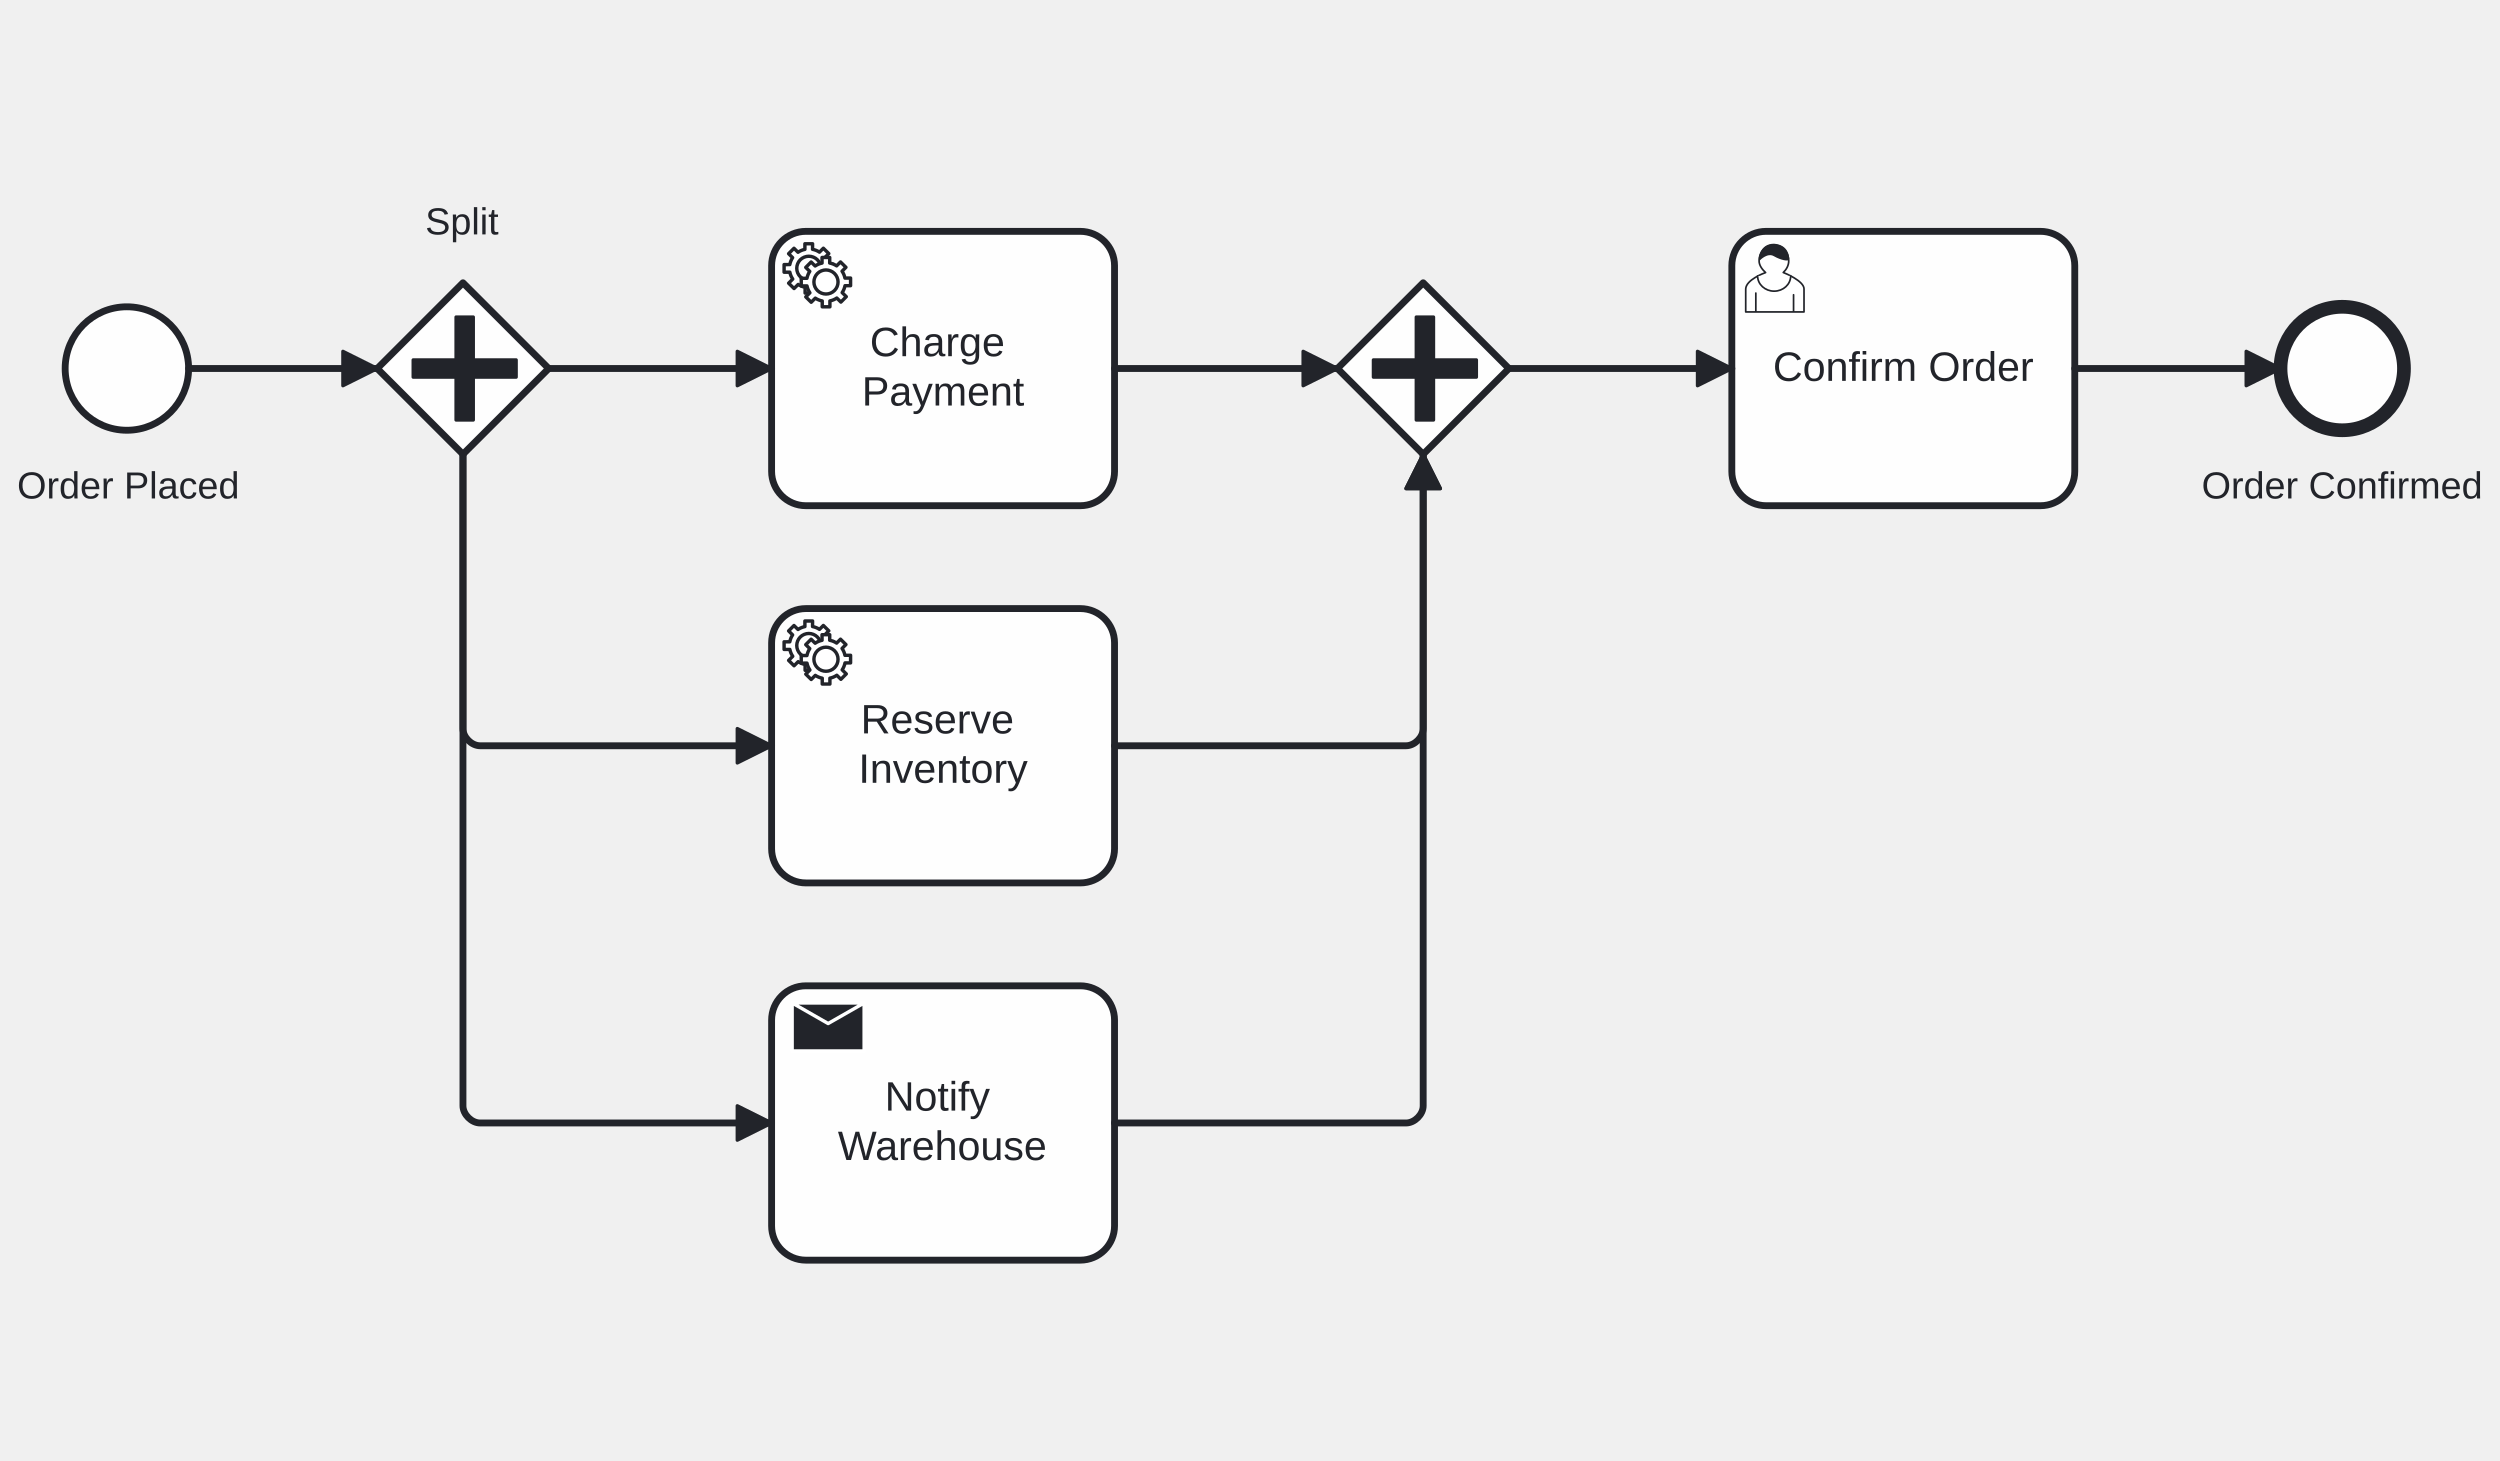
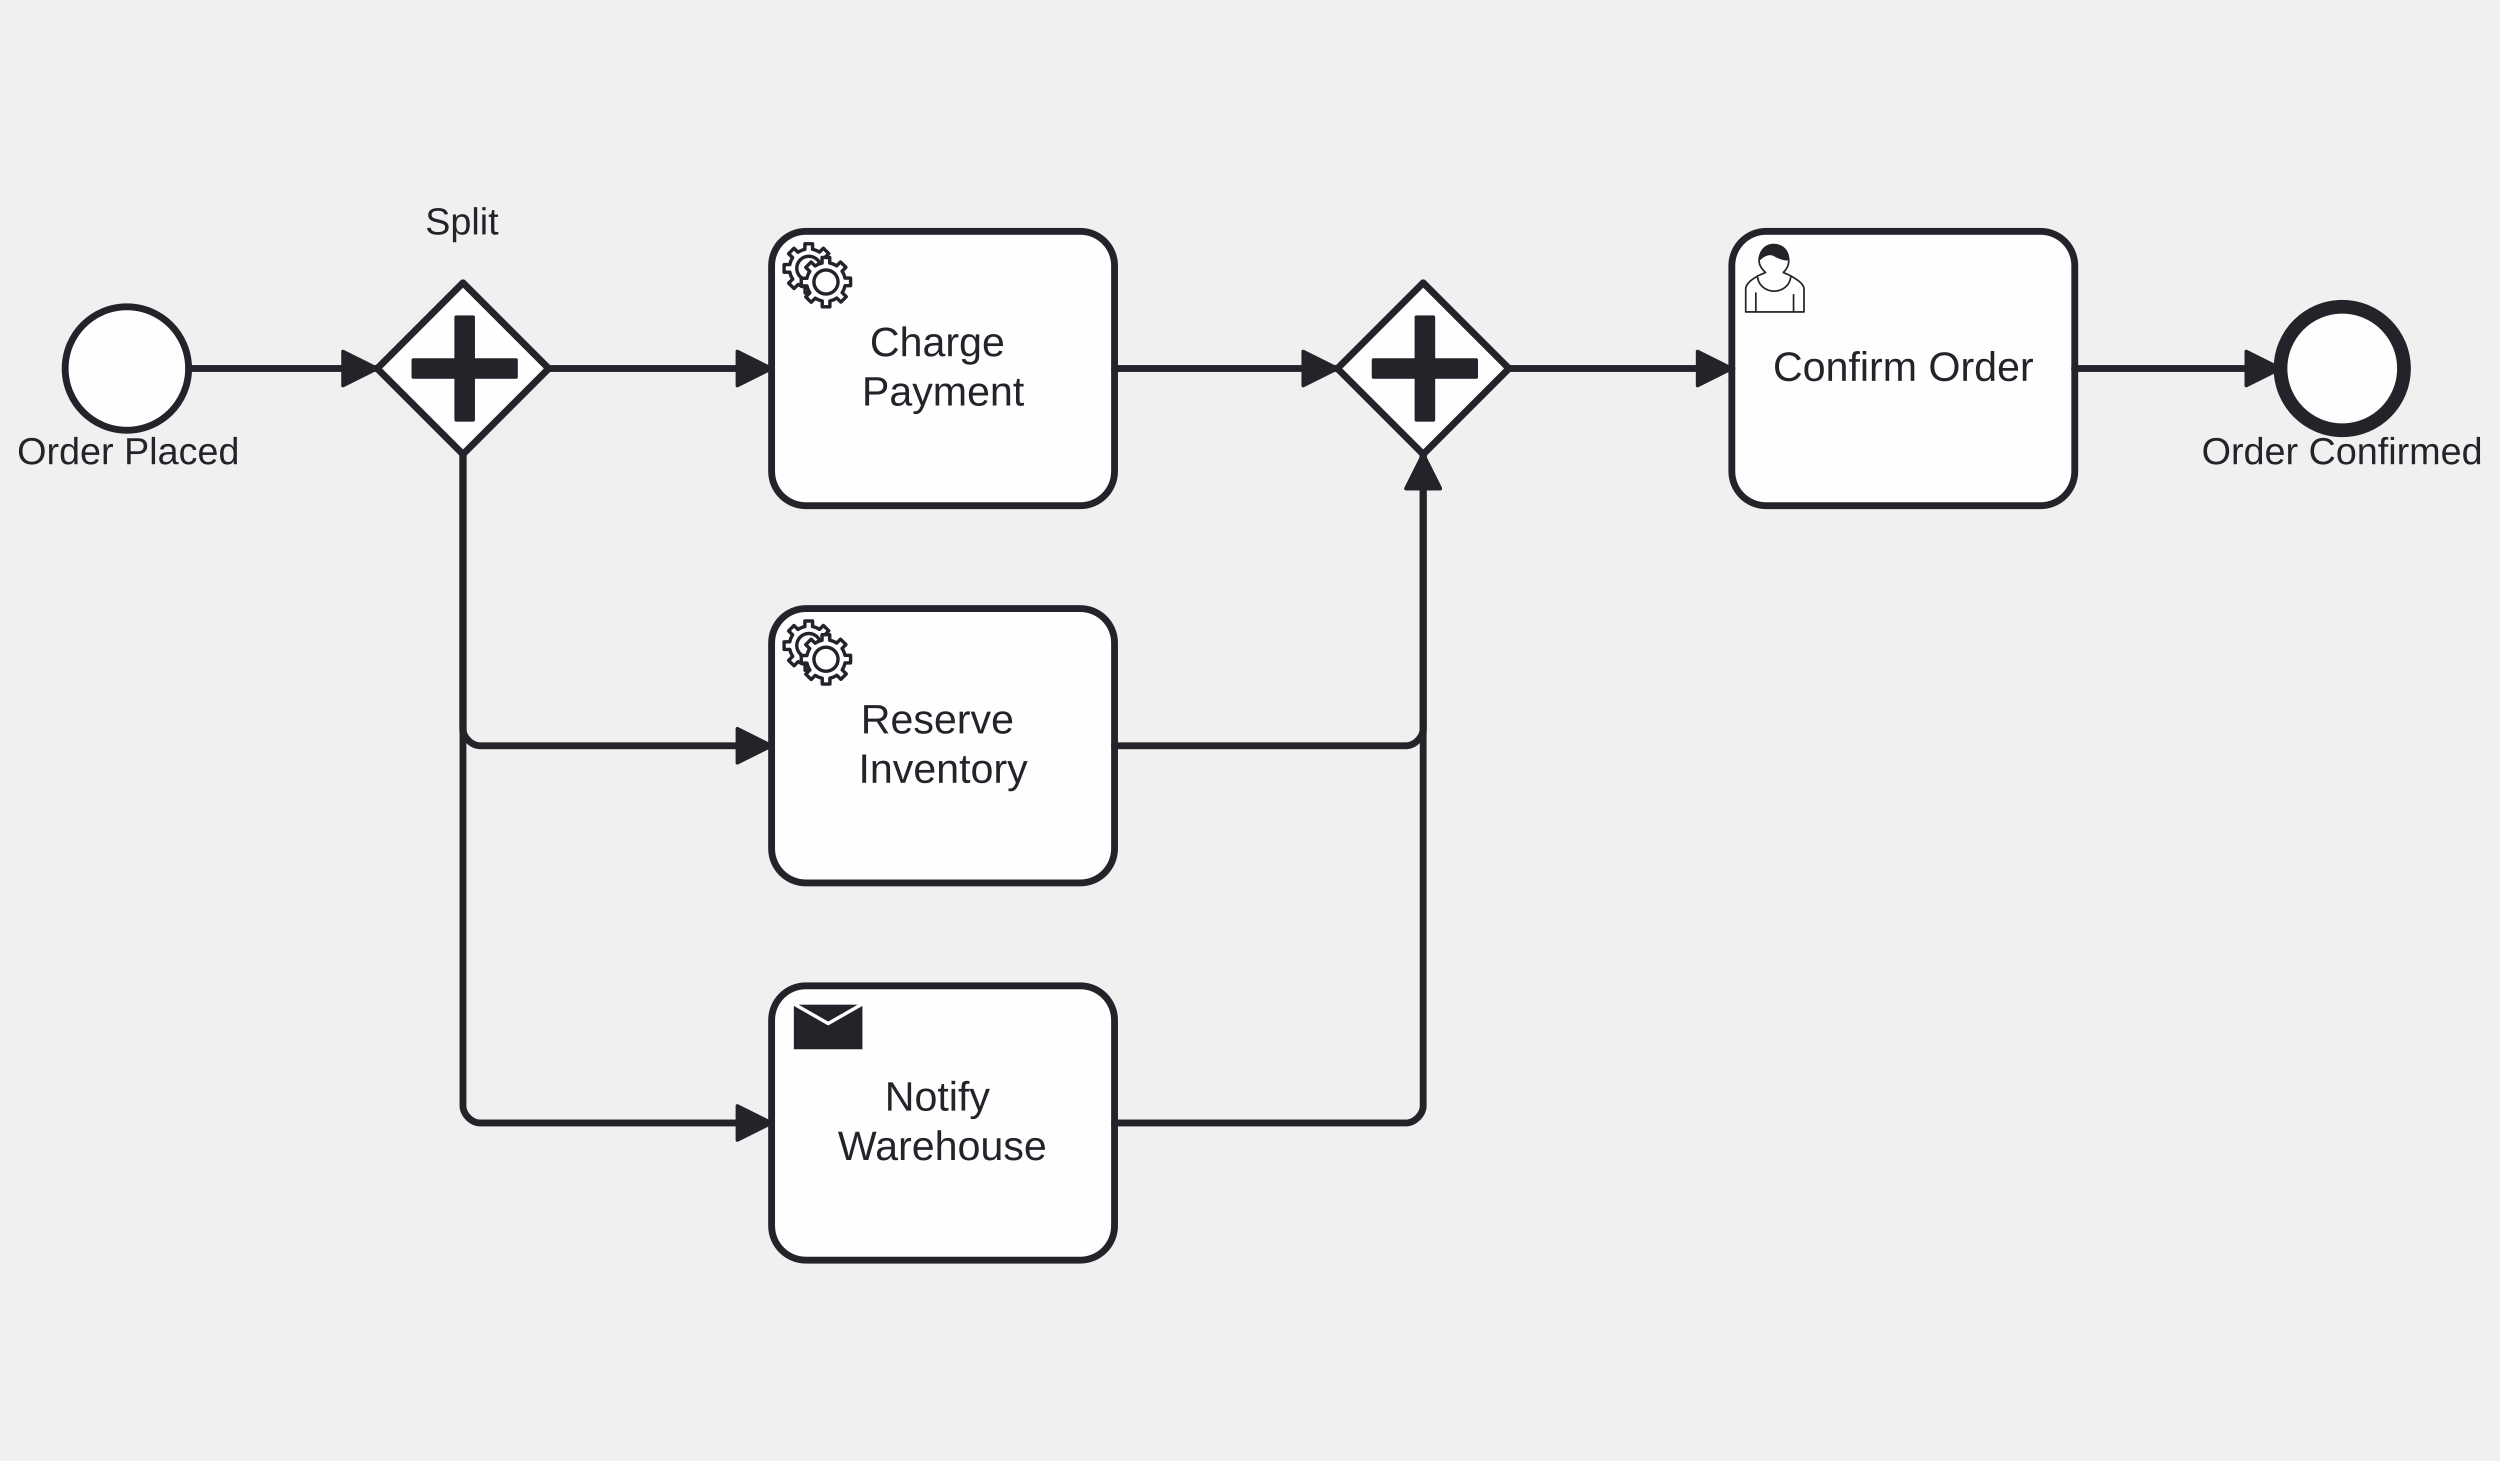
<svg xmlns="http://www.w3.org/2000/svg" width="902" height="527" viewBox="173 208 729 319" version="1.1">
  <g class="djs-group">
    <g class="djs-element djs-shape" data-element-id="Start" transform="translate(192, 244)" style="display: block;">
      <g class="djs-visual">
        <circle cx="18" cy="18" r="18" style="stroke-linecap: round; stroke-linejoin: round; stroke: hsl(225, 10%, 15%); stroke-width: 2px; fill: white; fill-opacity: 0.95;" />
      </g>
      <rect style="fill: none; stroke-opacity: 0; stroke: white; stroke-width: 15px;" class="djs-hit djs-hit-all" x="0" y="0" width="36" height="36" />
      <circle cx="18" cy="18" r="23" style="fill: none;" class="djs-outline" />
+     </g>
+   </g>
+   <g class="djs-group">
+     <g class="djs-element djs-shape" data-element-id="Start_label" transform="translate(178, 280)" style="display: block;">
+       <g class="djs-visual">
+         <text style="font-family: Arial, sans-serif; font-size: 11px; font-weight: normal; fill: hsl(225, 10%, 15%);" lineHeight="1.2" class="djs-label">
+           <tspan x="0" y="9.9">Order Placed</tspan>
+         </text>
+       </g>
+       <rect style="fill: none; stroke-opacity: 0; stroke: white; stroke-width: 15px;" class="djs-hit djs-hit-all" x="0" y="0" width="65" height="14" />
+       <rect x="-5" y="-5" rx="4" width="75" height="24" style="fill: none;" class="djs-outline" />
    </g>
  </g>
  <g class="djs-group">
    <g class="djs-element djs-shape" data-element-id="Fork" style="display: block;" transform="translate(283, 237)">
      <g class="djs-visual">
        <polygon style="stroke-linecap: round; stroke-linejoin: round; stroke: hsl(225, 10%, 15%); stroke-width: 2px; fill: white; fill-opacity: 0.95;" points="25,0 50,25 25,50 0,25" />
        <path style="fill: hsl(225, 10%, 15%); stroke-linecap: round; stroke-linejoin: round; stroke: hsl(225, 10%, 15%); stroke-width: 1px;" d="m 23,10 0,12.5 -12.5,0 0,5 12.5,0 0,12.5 5,0 0,-12.5 12.5,0 0,-5 -12.5,0 0,-12.5 -5,0 z" />
      </g>
      <rect style="fill: none; stroke-opacity: 0; stroke: white; stroke-width: 15px;" class="djs-hit djs-hit-all" x="0" y="0" width="50" height="50" />
      <rect style="transform-box: fill-box; transform: rotate(45deg); transform-origin: center; fill: none;" x="2" y="2" rx="4" width="46" height="46" class="djs-outline" />
    </g>
  </g>
  <g class="djs-group">
    <g class="djs-element djs-shape" data-element-id="Join" style="display: block;" transform="translate(563, 237)">
      <g class="djs-visual">
        <polygon style="stroke-linecap: round; stroke-linejoin: round; stroke: hsl(225, 10%, 15%); stroke-width: 2px; fill: white; fill-opacity: 0.95;" points="25,0 50,25 25,50 0,25" />
        <path style="fill: hsl(225, 10%, 15%); stroke-linecap: round; stroke-linejoin: round; stroke: hsl(225, 10%, 15%); stroke-width: 1px;" d="m 23,10 0,12.5 -12.5,0 0,5 12.5,0 0,12.5 5,0 0,-12.5 12.5,0 0,-5 -12.5,0 0,-12.5 -5,0 z" />
      </g>
      <rect style="fill: none; stroke-opacity: 0; stroke: white; stroke-width: 15px;" class="djs-hit djs-hit-all" x="0" y="0" width="50" height="50" />
      <rect style="transform-box: fill-box; transform: rotate(45deg); transform-origin: center; fill: none;" x="2" y="2" rx="4" width="46" height="46" class="djs-outline" />
    </g>
  </g>
  <g class="djs-group">
    <g class="djs-element djs-shape" data-element-id="ConfirmOrder" style="display: block;" transform="translate(678, 222)">
      <g class="djs-visual">
        <rect x="0" y="0" width="100" height="80" rx="10" ry="10" style="stroke-linecap: round; stroke-linejoin: round; stroke: hsl(225, 10%, 15%); stroke-width: 2px; fill: white; fill-opacity: 0.95;" />
        <text style="font-family: Arial, sans-serif; font-size: 12px; font-weight: normal; fill: hsl(225, 10%, 15%);" lineHeight="1.2" class="djs-label">
          <tspan x="11.996" y="43.6">Confirm Order</tspan>
        </text>
        <path style="fill: white; stroke-linecap: round; stroke-linejoin: round; stroke: hsl(225, 10%, 15%); stroke-width: 0.5px;" d="m 15,12 c 0.909,-0.845 1.594,-2.049 1.594,-3.385 0,-2.554 -1.805,-4.622 -4.357,-4.622 -2.552,0 -4.288,2.068 -4.288,4.622 0,1.348 0.974,2.562 1.896,3.405 -0.529,0.187 -5.669,2.097 -5.794,4.756 v 6.718 h 17 v -6.718 c 0,-2.298 -5.528,-4.595 -6.051,-4.776 zm -8,6 l 0,5.5 m 11,0 l 0,-5" />
        <path style="fill: white; stroke-linecap: round; stroke-linejoin: round; stroke: hsl(225, 10%, 15%); stroke-width: 0.5px;" d="m 15,12 m 2.162,1.009 c 0,2.447 -2.158,4.431 -4.821,4.431 -2.665,0 -4.822,-1.981 -4.822,-4.431 " />
        <path style="fill: hsl(225, 10%, 15%); stroke-linecap: round; stroke-linejoin: round; stroke: hsl(225, 10%, 15%); stroke-width: 0.5px;" d="m 15,12 m -6.9,-3.80 c 0,0 2.251,-2.358 4.274,-1.177 2.024,1.181 4.221,1.537 4.124,0.965 -0.098,-0.57 -0.117,-3.791 -4.191,-4.136 -3.575,0.001 -4.208,3.367 -4.207,4.348 z" />
      </g>
      <rect style="fill: none; stroke-opacity: 0; stroke: white; stroke-width: 15px;" class="djs-hit djs-hit-all" x="0" y="0" width="100" height="80" />
      <rect x="-5" y="-5" rx="14" width="110" height="90" style="fill: none;" class="djs-outline" />
    </g>
  </g>
  <g class="djs-group">
    <g class="djs-element djs-shape" data-element-id="End" style="display: block;" transform="translate(838, 244)">
      <g class="djs-visual">
        <circle cx="18" cy="18" r="18" style="stroke-linecap: round; stroke-linejoin: round; stroke: hsl(225, 10%, 15%); stroke-width: 4px; fill: white; fill-opacity: 0.95;" />
      </g>
      <rect style="fill: none; stroke-opacity: 0; stroke: white; stroke-width: 15px;" class="djs-hit djs-hit-all" x="0" y="0" width="36" height="36" />
      <circle cx="18" cy="18" r="24" style="fill: none;" class="djs-outline" />
    </g>
  </g>
  <g class="djs-group">
    <g class="djs-element djs-shape" data-element-id="ChargePayment" style="display: block;" transform="translate(398, 222)">
      <g class="djs-visual">
        <rect x="0" y="0" width="100" height="80" rx="10" ry="10" style="stroke-linecap: round; stroke-linejoin: round; stroke: hsl(225, 10%, 15%); stroke-width: 2px; fill: white; fill-opacity: 0.95;" />
        <text style="font-family: Arial, sans-serif; font-size: 12px; font-weight: normal; fill: hsl(225, 10%, 15%);" lineHeight="1.2" class="djs-label">
          <tspan x="28.658" y="36.4">Charge </tspan>
          <tspan x="26.324" y="50.8">Payment</tspan>
        </text>
        <circle cx="5" cy="5" r="5" style="stroke-linecap: round; stroke-linejoin: round; stroke: none; stroke-width: 2px; fill: white;" transform="translate(6, 6)" />
        <path style="fill: white; stroke-linecap: round; stroke-linejoin: round; stroke: hsl(225, 10%, 15%); stroke-width: 1px;" d="m 12,18 v -1.713 c 0.352,-0.07 0.704,-0.178 1.048,-0.321 0.344,-0.145 0.666,-0.321 0.966,-0.521 l 1.194,1.18 1.567,-1.577 -1.195,-1.18 c 0.403,-0.614 0.683,-1.299 0.825,-2.018 l 1.622,-0.01 v -2.22 l -1.637,0.01 c -0.073,-0.352 -0.178,-0.7 -0.324,-1.044 -0.145,-0.344 -0.321,-0.664 -0.523,-0.962 l 1.131,-1.136 -1.583,-1.563 -1.13,1.136 c -0.614,-0.401 -1.303,-0.681 -2.023,-0.822 l 0.009,-1.619 h -2.241 l 0.004,1.631 c -0.354,0.074 -0.705,0.18 -1.05,0.324 -0.344,0.144 -0.665,0.321 -0.964,0.52 l -1.17,-1.158 -1.567,1.579 1.168,1.157 c -0.403,0.613 -0.683,1.298 -0.825,2.017 l -1.659,0.003 v 2.222 l 1.672,-0.006 c 0.073,0.351 0.18,0.702 0.324,1.045 0.145,0.344 0.321,0.664 0.523,0.961 l -1.199,1.197 1.584,1.56 1.196,-1.193 c 0.614,0.403 1.303,0.682 2.023,0.823 l 7.19e-4,1.699 h 2.227 z m 0.221,-3.996 c -1.789,0.75 -3.858,-0.093 -4.61,-1.874 -0.752,-1.783 0.091,-3.846 1.88,-4.596 1.788,-0.749 3.857,0.093 4.609,1.874 0.752,1.782 -0.091,3.846 -1.88,4.596 z" />
        <circle cx="5" cy="5" r="5" style="stroke-linecap: round; stroke-linejoin: round; stroke: none; stroke-width: 2px; fill: white;" transform="translate(11, 10)" />
        <path style="fill: white; stroke-linecap: round; stroke-linejoin: round; stroke: hsl(225, 10%, 15%); stroke-width: 1px;" d="m 17,22 v -1.713 c 0.352,-0.07 0.704,-0.178 1.048,-0.321 0.344,-0.145 0.666,-0.321 0.966,-0.521 l 1.194,1.18 1.567,-1.577 -1.195,-1.18 c 0.403,-0.614 0.683,-1.299 0.825,-2.018 l 1.622,-0.01 v -2.22 l -1.637,0.01 c -0.073,-0.352 -0.178,-0.7 -0.324,-1.044 -0.145,-0.344 -0.321,-0.664 -0.523,-0.962 l 1.131,-1.136 -1.583,-1.563 -1.13,1.136 c -0.614,-0.401 -1.303,-0.681 -2.023,-0.822 l 0.009,-1.619 h -2.241 l 0.004,1.631 c -0.354,0.074 -0.705,0.18 -1.05,0.324 -0.344,0.144 -0.665,0.321 -0.964,0.52 l -1.17,-1.158 -1.567,1.579 1.168,1.157 c -0.403,0.613 -0.683,1.298 -0.825,2.017 l -1.659,0.003 v 2.222 l 1.672,-0.006 c 0.073,0.351 0.18,0.702 0.324,1.045 0.145,0.344 0.321,0.664 0.523,0.961 l -1.199,1.197 1.584,1.56 1.196,-1.193 c 0.614,0.403 1.303,0.682 2.023,0.823 l 7.19e-4,1.699 h 2.227 z m 0.221,-3.996 c -1.789,0.75 -3.858,-0.093 -4.61,-1.874 -0.752,-1.783 0.091,-3.846 1.88,-4.596 1.788,-0.749 3.857,0.093 4.609,1.874 0.752,1.782 -0.091,3.846 -1.88,4.596 z" />
      </g>
      <rect style="fill: none; stroke-opacity: 0; stroke: white; stroke-width: 15px;" class="djs-hit djs-hit-all" x="0" y="0" width="100" height="80" />
      <rect x="-5" y="-5" rx="14" width="110" height="90" style="fill: none;" class="djs-outline" />
    </g>
  </g>
  <g class="djs-group">
    <g class="djs-element djs-shape" data-element-id="ReserveInventory" style="display: block;" transform="translate(398, 332)">
      <g class="djs-visual">
        <rect x="0" y="0" width="100" height="80" rx="10" ry="10" style="stroke-linecap: round; stroke-linejoin: round; stroke: hsl(225, 10%, 15%); stroke-width: 2px; fill: white; fill-opacity: 0.95;" />
        <text style="font-family: Arial, sans-serif; font-size: 12px; font-weight: normal; fill: hsl(225, 10%, 15%);" lineHeight="1.2" class="djs-label">
          <tspan x="25.994" y="36.4">Reserve </tspan>
          <tspan x="25.322" y="50.8">Inventory</tspan>
        </text>
        <circle cx="5" cy="5" r="5" style="stroke-linecap: round; stroke-linejoin: round; stroke: none; stroke-width: 2px; fill: white;" transform="translate(6, 6)" />
        <path style="fill: white; stroke-linecap: round; stroke-linejoin: round; stroke: hsl(225, 10%, 15%); stroke-width: 1px;" d="m 12,18 v -1.713 c 0.352,-0.07 0.704,-0.178 1.048,-0.321 0.344,-0.145 0.666,-0.321 0.966,-0.521 l 1.194,1.18 1.567,-1.577 -1.195,-1.18 c 0.403,-0.614 0.683,-1.299 0.825,-2.018 l 1.622,-0.01 v -2.22 l -1.637,0.01 c -0.073,-0.352 -0.178,-0.7 -0.324,-1.044 -0.145,-0.344 -0.321,-0.664 -0.523,-0.962 l 1.131,-1.136 -1.583,-1.563 -1.13,1.136 c -0.614,-0.401 -1.303,-0.681 -2.023,-0.822 l 0.009,-1.619 h -2.241 l 0.004,1.631 c -0.354,0.074 -0.705,0.18 -1.05,0.324 -0.344,0.144 -0.665,0.321 -0.964,0.52 l -1.17,-1.158 -1.567,1.579 1.168,1.157 c -0.403,0.613 -0.683,1.298 -0.825,2.017 l -1.659,0.003 v 2.222 l 1.672,-0.006 c 0.073,0.351 0.18,0.702 0.324,1.045 0.145,0.344 0.321,0.664 0.523,0.961 l -1.199,1.197 1.584,1.56 1.196,-1.193 c 0.614,0.403 1.303,0.682 2.023,0.823 l 7.19e-4,1.699 h 2.227 z m 0.221,-3.996 c -1.789,0.75 -3.858,-0.093 -4.61,-1.874 -0.752,-1.783 0.091,-3.846 1.88,-4.596 1.788,-0.749 3.857,0.093 4.609,1.874 0.752,1.782 -0.091,3.846 -1.88,4.596 z" />
        <circle cx="5" cy="5" r="5" style="stroke-linecap: round; stroke-linejoin: round; stroke: none; stroke-width: 2px; fill: white;" transform="translate(11, 10)" />
        <path style="fill: white; stroke-linecap: round; stroke-linejoin: round; stroke: hsl(225, 10%, 15%); stroke-width: 1px;" d="m 17,22 v -1.713 c 0.352,-0.07 0.704,-0.178 1.048,-0.321 0.344,-0.145 0.666,-0.321 0.966,-0.521 l 1.194,1.18 1.567,-1.577 -1.195,-1.18 c 0.403,-0.614 0.683,-1.299 0.825,-2.018 l 1.622,-0.01 v -2.22 l -1.637,0.01 c -0.073,-0.352 -0.178,-0.7 -0.324,-1.044 -0.145,-0.344 -0.321,-0.664 -0.523,-0.962 l 1.131,-1.136 -1.583,-1.563 -1.13,1.136 c -0.614,-0.401 -1.303,-0.681 -2.023,-0.822 l 0.009,-1.619 h -2.241 l 0.004,1.631 c -0.354,0.074 -0.705,0.18 -1.05,0.324 -0.344,0.144 -0.665,0.321 -0.964,0.52 l -1.17,-1.158 -1.567,1.579 1.168,1.157 c -0.403,0.613 -0.683,1.298 -0.825,2.017 l -1.659,0.003 v 2.222 l 1.672,-0.006 c 0.073,0.351 0.18,0.702 0.324,1.045 0.145,0.344 0.321,0.664 0.523,0.961 l -1.199,1.197 1.584,1.56 1.196,-1.193 c 0.614,0.403 1.303,0.682 2.023,0.823 l 7.19e-4,1.699 h 2.227 z m 0.221,-3.996 c -1.789,0.75 -3.858,-0.093 -4.61,-1.874 -0.752,-1.783 0.091,-3.846 1.88,-4.596 1.788,-0.749 3.857,0.093 4.609,1.874 0.752,1.782 -0.091,3.846 -1.88,4.596 z" />
      </g>
      <rect style="fill: none; stroke-opacity: 0; stroke: white; stroke-width: 15px;" class="djs-hit djs-hit-all" x="0" y="0" width="100" height="80" />
      <rect x="-5" y="-5" rx="14" width="110" height="90" style="fill: none;" class="djs-outline" />
    </g>
  </g>
  <g class="djs-group">
    <g class="djs-element djs-shape" data-element-id="NotifyWarehouse" style="display: block;" transform="translate(398, 442)">
      <g class="djs-visual">
        <rect x="0" y="0" width="100" height="80" rx="10" ry="10" style="stroke-linecap: round; stroke-linejoin: round; stroke: hsl(225, 10%, 15%); stroke-width: 2px; fill: white; fill-opacity: 0.95;" />
        <text style="font-family: Arial, sans-serif; font-size: 12px; font-weight: normal; fill: hsl(225, 10%, 15%);" lineHeight="1.2" class="djs-label">
          <tspan x="32.996" y="36.4">Notify </tspan>
          <tspan x="19.322" y="50.8">Warehouse</tspan>
        </text>
        <path style="fill: hsl(225, 10%, 15%); stroke-linecap: round; stroke-linejoin: round; stroke: white; stroke-width: 1px;" d="m 5.985,4.998 l 0,14 l 21,0 l 0,-14 z l 10.5,6 l 10.5,-6" />
      </g>
      <rect style="fill: none; stroke-opacity: 0; stroke: white; stroke-width: 15px;" class="djs-hit djs-hit-all" x="0" y="0" width="100" height="80" />
      <rect x="-5" y="-5" rx="14" width="110" height="90" style="fill: none;" class="djs-outline" />
    </g>
  </g>
  <g class="djs-group">
    <g class="djs-element djs-connection" data-element-id="Flow1" style="display: block;">
      <g class="djs-visual">
        <defs>
          <marker id="marker-seq-0" viewBox="0 0 20 20" refX="11" refY="10" markerWidth="10" markerHeight="10" orient="auto">
            <path d="M 1 5 L 11 10 L 1 15 Z" style="stroke-linecap: round; stroke-linejoin: round; stroke: hsl(225, 10%, 15%); stroke-width: 1px; fill: hsl(225, 10%, 15%);" />
          </marker>
        </defs>
        <path style="fill: none; stroke-linecap: round; stroke-linejoin: round; stroke: hsl(225, 10%, 15%); stroke-width: 2px; marker-end: url(#marker-seq-0);" data-corner-radius="5" d="M228,262L283,262" />
      </g>
      <path d="M228,262L283,262" style="fill: none; stroke-opacity: 0; stroke: white; stroke-width: 15px;" class="djs-hit djs-hit-stroke" />
      <rect x="223" y="257" rx="4" width="65" height="10" style="fill: none;" class="djs-outline" />
    </g>
  </g>
  <g class="djs-group">
    <g class="djs-element djs-connection" data-element-id="Flow_A" style="display: block;">
      <g class="djs-visual">
        <defs>
          <marker id="marker-seq-1" viewBox="0 0 20 20" refX="11" refY="10" markerWidth="10" markerHeight="10" orient="auto">
            <path d="M 1 5 L 11 10 L 1 15 Z" style="stroke-linecap: round; stroke-linejoin: round; stroke: hsl(225, 10%, 15%); stroke-width: 1px; fill: hsl(225, 10%, 15%);" />
          </marker>
        </defs>
        <path style="fill: none; stroke-linecap: round; stroke-linejoin: round; stroke: hsl(225, 10%, 15%); stroke-width: 2px; marker-end: url(#marker-seq-1);" data-corner-radius="5" d="M333,262L398,262" />
      </g>
      <path d="M333,262L398,262" style="fill: none; stroke-opacity: 0; stroke: white; stroke-width: 15px;" class="djs-hit djs-hit-stroke" />
      <rect x="328" y="257" rx="4" width="75" height="10" style="fill: none;" class="djs-outline" />
    </g>
  </g>
  <g class="djs-group">
    <g class="djs-element djs-connection" data-element-id="Flow_B" style="display: block;">
      <g class="djs-visual">
        <defs>
          <marker id="marker-seq-2" viewBox="0 0 20 20" refX="11" refY="10" markerWidth="10" markerHeight="10" orient="auto">
            <path d="M 1 5 L 11 10 L 1 15 Z" style="stroke-linecap: round; stroke-linejoin: round; stroke: hsl(225, 10%, 15%); stroke-width: 1px; fill: hsl(225, 10%, 15%);" />
          </marker>
        </defs>
        <path style="fill: none; stroke-linecap: round; stroke-linejoin: round; stroke: hsl(225, 10%, 15%); stroke-width: 2px; marker-end: url(#marker-seq-2);" data-corner-radius="5" d="M308,287L308,367C308,369.5,310.5,372,313,372L398,372" />
      </g>
      <path d="M308,287L308,372L398,372" style="fill: none; stroke-opacity: 0; stroke: white; stroke-width: 15px;" class="djs-hit djs-hit-stroke" />
      <rect x="303" y="282" rx="4" width="100" height="95" style="fill: none;" class="djs-outline" />
    </g>
  </g>
  <g class="djs-group">
    <g class="djs-element djs-connection" data-element-id="Flow_C" style="display: block;">
      <g class="djs-visual">
        <defs>
          <marker id="marker-seq-3" viewBox="0 0 20 20" refX="11" refY="10" markerWidth="10" markerHeight="10" orient="auto">
            <path d="M 1 5 L 11 10 L 1 15 Z" style="stroke-linecap: round; stroke-linejoin: round; stroke: hsl(225, 10%, 15%); stroke-width: 1px; fill: hsl(225, 10%, 15%);" />
          </marker>
        </defs>
        <path style="fill: none; stroke-linecap: round; stroke-linejoin: round; stroke: hsl(225, 10%, 15%); stroke-width: 2px; marker-end: url(#marker-seq-3);" data-corner-radius="5" d="M308,287L308,477C308,479.5,310.5,482,313,482L398,482" />
      </g>
      <path d="M308,287L308,482L398,482" style="fill: none; stroke-opacity: 0; stroke: white; stroke-width: 15px;" class="djs-hit djs-hit-stroke" />
      <rect x="303" y="282" rx="4" width="100" height="205" style="fill: none;" class="djs-outline" />
    </g>
  </g>
  <g class="djs-group">
    <g class="djs-element djs-connection" data-element-id="FlowA2" style="display: block;">
      <g class="djs-visual">
        <defs>
          <marker id="marker-seq-4" viewBox="0 0 20 20" refX="11" refY="10" markerWidth="10" markerHeight="10" orient="auto">
            <path d="M 1 5 L 11 10 L 1 15 Z" style="stroke-linecap: round; stroke-linejoin: round; stroke: hsl(225, 10%, 15%); stroke-width: 1px; fill: hsl(225, 10%, 15%);" />
          </marker>
        </defs>
        <path style="fill: none; stroke-linecap: round; stroke-linejoin: round; stroke: hsl(225, 10%, 15%); stroke-width: 2px; marker-end: url(#marker-seq-4);" data-corner-radius="5" d="M498,262L563,262" />
      </g>
      <path d="M498,262L563,262" style="fill: none; stroke-opacity: 0; stroke: white; stroke-width: 15px;" class="djs-hit djs-hit-stroke" />
      <rect x="493" y="257" rx="4" width="75" height="10" style="fill: none;" class="djs-outline" />
    </g>
  </g>
  <g class="djs-group">
    <g class="djs-element djs-connection" data-element-id="FlowB2" style="display: block;">
      <g class="djs-visual">
        <defs>
          <marker id="marker-seq-5" viewBox="0 0 20 20" refX="11" refY="10" markerWidth="10" markerHeight="10" orient="auto">
            <path d="M 1 5 L 11 10 L 1 15 Z" style="stroke-linecap: round; stroke-linejoin: round; stroke: hsl(225, 10%, 15%); stroke-width: 1px; fill: hsl(225, 10%, 15%);" />
          </marker>
        </defs>
        <path style="fill: none; stroke-linecap: round; stroke-linejoin: round; stroke: hsl(225, 10%, 15%); stroke-width: 2px; marker-end: url(#marker-seq-5);" data-corner-radius="5" d="M498,372L583,372C585.5,372,588,369.5,588,367L588,287" />
      </g>
      <path d="M498,372L588,372L588,287" style="fill: none; stroke-opacity: 0; stroke: white; stroke-width: 15px;" class="djs-hit djs-hit-stroke" />
      <rect x="493" y="282" rx="4" width="100" height="95" style="fill: none;" class="djs-outline" />
    </g>
  </g>
  <g class="djs-group">
    <g class="djs-element djs-connection" data-element-id="FlowC2" style="display: block;">
      <g class="djs-visual">
        <defs>
          <marker id="marker-seq-6" viewBox="0 0 20 20" refX="11" refY="10" markerWidth="10" markerHeight="10" orient="auto">
            <path d="M 1 5 L 11 10 L 1 15 Z" style="stroke-linecap: round; stroke-linejoin: round; stroke: hsl(225, 10%, 15%); stroke-width: 1px; fill: hsl(225, 10%, 15%);" />
          </marker>
        </defs>
        <path style="fill: none; stroke-linecap: round; stroke-linejoin: round; stroke: hsl(225, 10%, 15%); stroke-width: 2px; marker-end: url(#marker-seq-6);" data-corner-radius="5" d="M498,482L583,482C585.5,482,588,479.5,588,477L588,287" />
      </g>
      <path d="M498,482L588,482L588,287" style="fill: none; stroke-opacity: 0; stroke: white; stroke-width: 15px;" class="djs-hit djs-hit-stroke" />
      <rect x="493" y="282" rx="4" width="100" height="205" style="fill: none;" class="djs-outline" />
    </g>
  </g>
  <g class="djs-group">
    <g class="djs-element djs-connection" data-element-id="Flow2" style="display: block;">
      <g class="djs-visual">
        <defs>
          <marker id="marker-seq-7" viewBox="0 0 20 20" refX="11" refY="10" markerWidth="10" markerHeight="10" orient="auto">
            <path d="M 1 5 L 11 10 L 1 15 Z" style="stroke-linecap: round; stroke-linejoin: round; stroke: hsl(225, 10%, 15%); stroke-width: 1px; fill: hsl(225, 10%, 15%);" />
          </marker>
        </defs>
        <path style="fill: none; stroke-linecap: round; stroke-linejoin: round; stroke: hsl(225, 10%, 15%); stroke-width: 2px; marker-end: url(#marker-seq-7);" data-corner-radius="5" d="M613,262L678,262" />
      </g>
      <path d="M613,262L678,262" style="fill: none; stroke-opacity: 0; stroke: white; stroke-width: 15px;" class="djs-hit djs-hit-stroke" />
      <rect x="608" y="257" rx="4" width="75" height="10" style="fill: none;" class="djs-outline" />
    </g>
  </g>
  <g class="djs-group">
    <g class="djs-element djs-connection" data-element-id="Flow3" style="display: block;">
      <g class="djs-visual">
        <defs>
          <marker id="marker-seq-8" viewBox="0 0 20 20" refX="11" refY="10" markerWidth="10" markerHeight="10" orient="auto">
            <path d="M 1 5 L 11 10 L 1 15 Z" style="stroke-linecap: round; stroke-linejoin: round; stroke: hsl(225, 10%, 15%); stroke-width: 1px; fill: hsl(225, 10%, 15%);" />
          </marker>
        </defs>
        <path style="fill: none; stroke-linecap: round; stroke-linejoin: round; stroke: hsl(225, 10%, 15%); stroke-width: 2px; marker-end: url(#marker-seq-8);" data-corner-radius="5" d="M778,262L838,262" />
      </g>
      <path d="M778,262L838,262" style="fill: none; stroke-opacity: 0; stroke: white; stroke-width: 15px;" class="djs-hit djs-hit-stroke" />
      <rect x="773" y="257" rx="4" width="70" height="10" style="fill: none;" class="djs-outline" />
    </g>
  </g>
  <g class="djs-group">
+     <g class="djs-element djs-shape" data-element-id="End_label" style="display: block;" transform="translate(815, 280)">
+       <g class="djs-visual">
+         <text style="font-family: Arial, sans-serif; font-size: 11px; font-weight: normal; fill: hsl(225, 10%, 15%);" lineHeight="1.2" class="djs-label">
+           <tspan x="0" y="9.9">Order Confirmed</tspan>
+         </text>
+       </g>
+       <rect style="fill: none; stroke-opacity: 0; stroke: white; stroke-width: 15px;" class="djs-hit djs-hit-all" x="0" y="0" width="82" height="14" />
+       <rect x="-5" y="-5" rx="4" width="92" height="24" style="fill: none;" class="djs-outline" />
+     </g>
+   </g>
+   <g class="djs-group">
    <g class="djs-element djs-shape" data-element-id="Fork_label" style="display: block;" transform="translate(297, 213)">
      <g class="djs-visual">
        <text style="font-family: Arial, sans-serif; font-size: 11px; font-weight: normal; fill: hsl(225, 10%, 15%);" lineHeight="1.2" class="djs-label">
          <tspan x="0" y="9.9">Split</tspan>
        </text>
      </g>
      <rect style="fill: none; stroke-opacity: 0; stroke: white; stroke-width: 15px;" class="djs-hit djs-hit-all" x="0" y="0" width="22" height="14" />
      <rect x="-5" y="-5" rx="4" width="32" height="24" style="fill: none;" class="djs-outline" />
    </g>
  </g>
-   <g class="djs-group">
-     <g class="djs-element djs-shape" data-element-id="Start_label" style="display: block;" transform="translate(178, 290)">
-       <g class="djs-visual">
-         <text style="font-family: Arial, sans-serif; font-size: 11px; font-weight: normal; fill: hsl(225, 10%, 15%);" lineHeight="1.2" class="djs-label">
-           <tspan x="0" y="9.9">Order Placed</tspan>
-         </text>
-       </g>
-       <rect style="fill: none; stroke-opacity: 0; stroke: white; stroke-width: 15px;" class="djs-hit djs-hit-all" x="0" y="0" width="65" height="14" />
-       <rect x="-5" y="-5" rx="4" width="75" height="24" style="fill: none;" class="djs-outline" />
-     </g>
-   </g>
-   <g class="djs-group">
-     <g class="djs-element djs-shape" data-element-id="End_label" style="display: block;" transform="translate(815, 290)">
-       <g class="djs-visual">
-         <text style="font-family: Arial, sans-serif; font-size: 11px; font-weight: normal; fill: hsl(225, 10%, 15%);" lineHeight="1.2" class="djs-label">
-           <tspan x="0" y="9.9">Order Confirmed</tspan>
-         </text>
-       </g>
-       <rect style="fill: none; stroke-opacity: 0; stroke: white; stroke-width: 15px;" class="djs-hit djs-hit-all" x="0" y="0" width="82" height="14" />
-       <rect x="-5" y="-5" rx="4" width="92" height="24" style="fill: none;" class="djs-outline" />
-     </g>
-   </g>
</svg>
